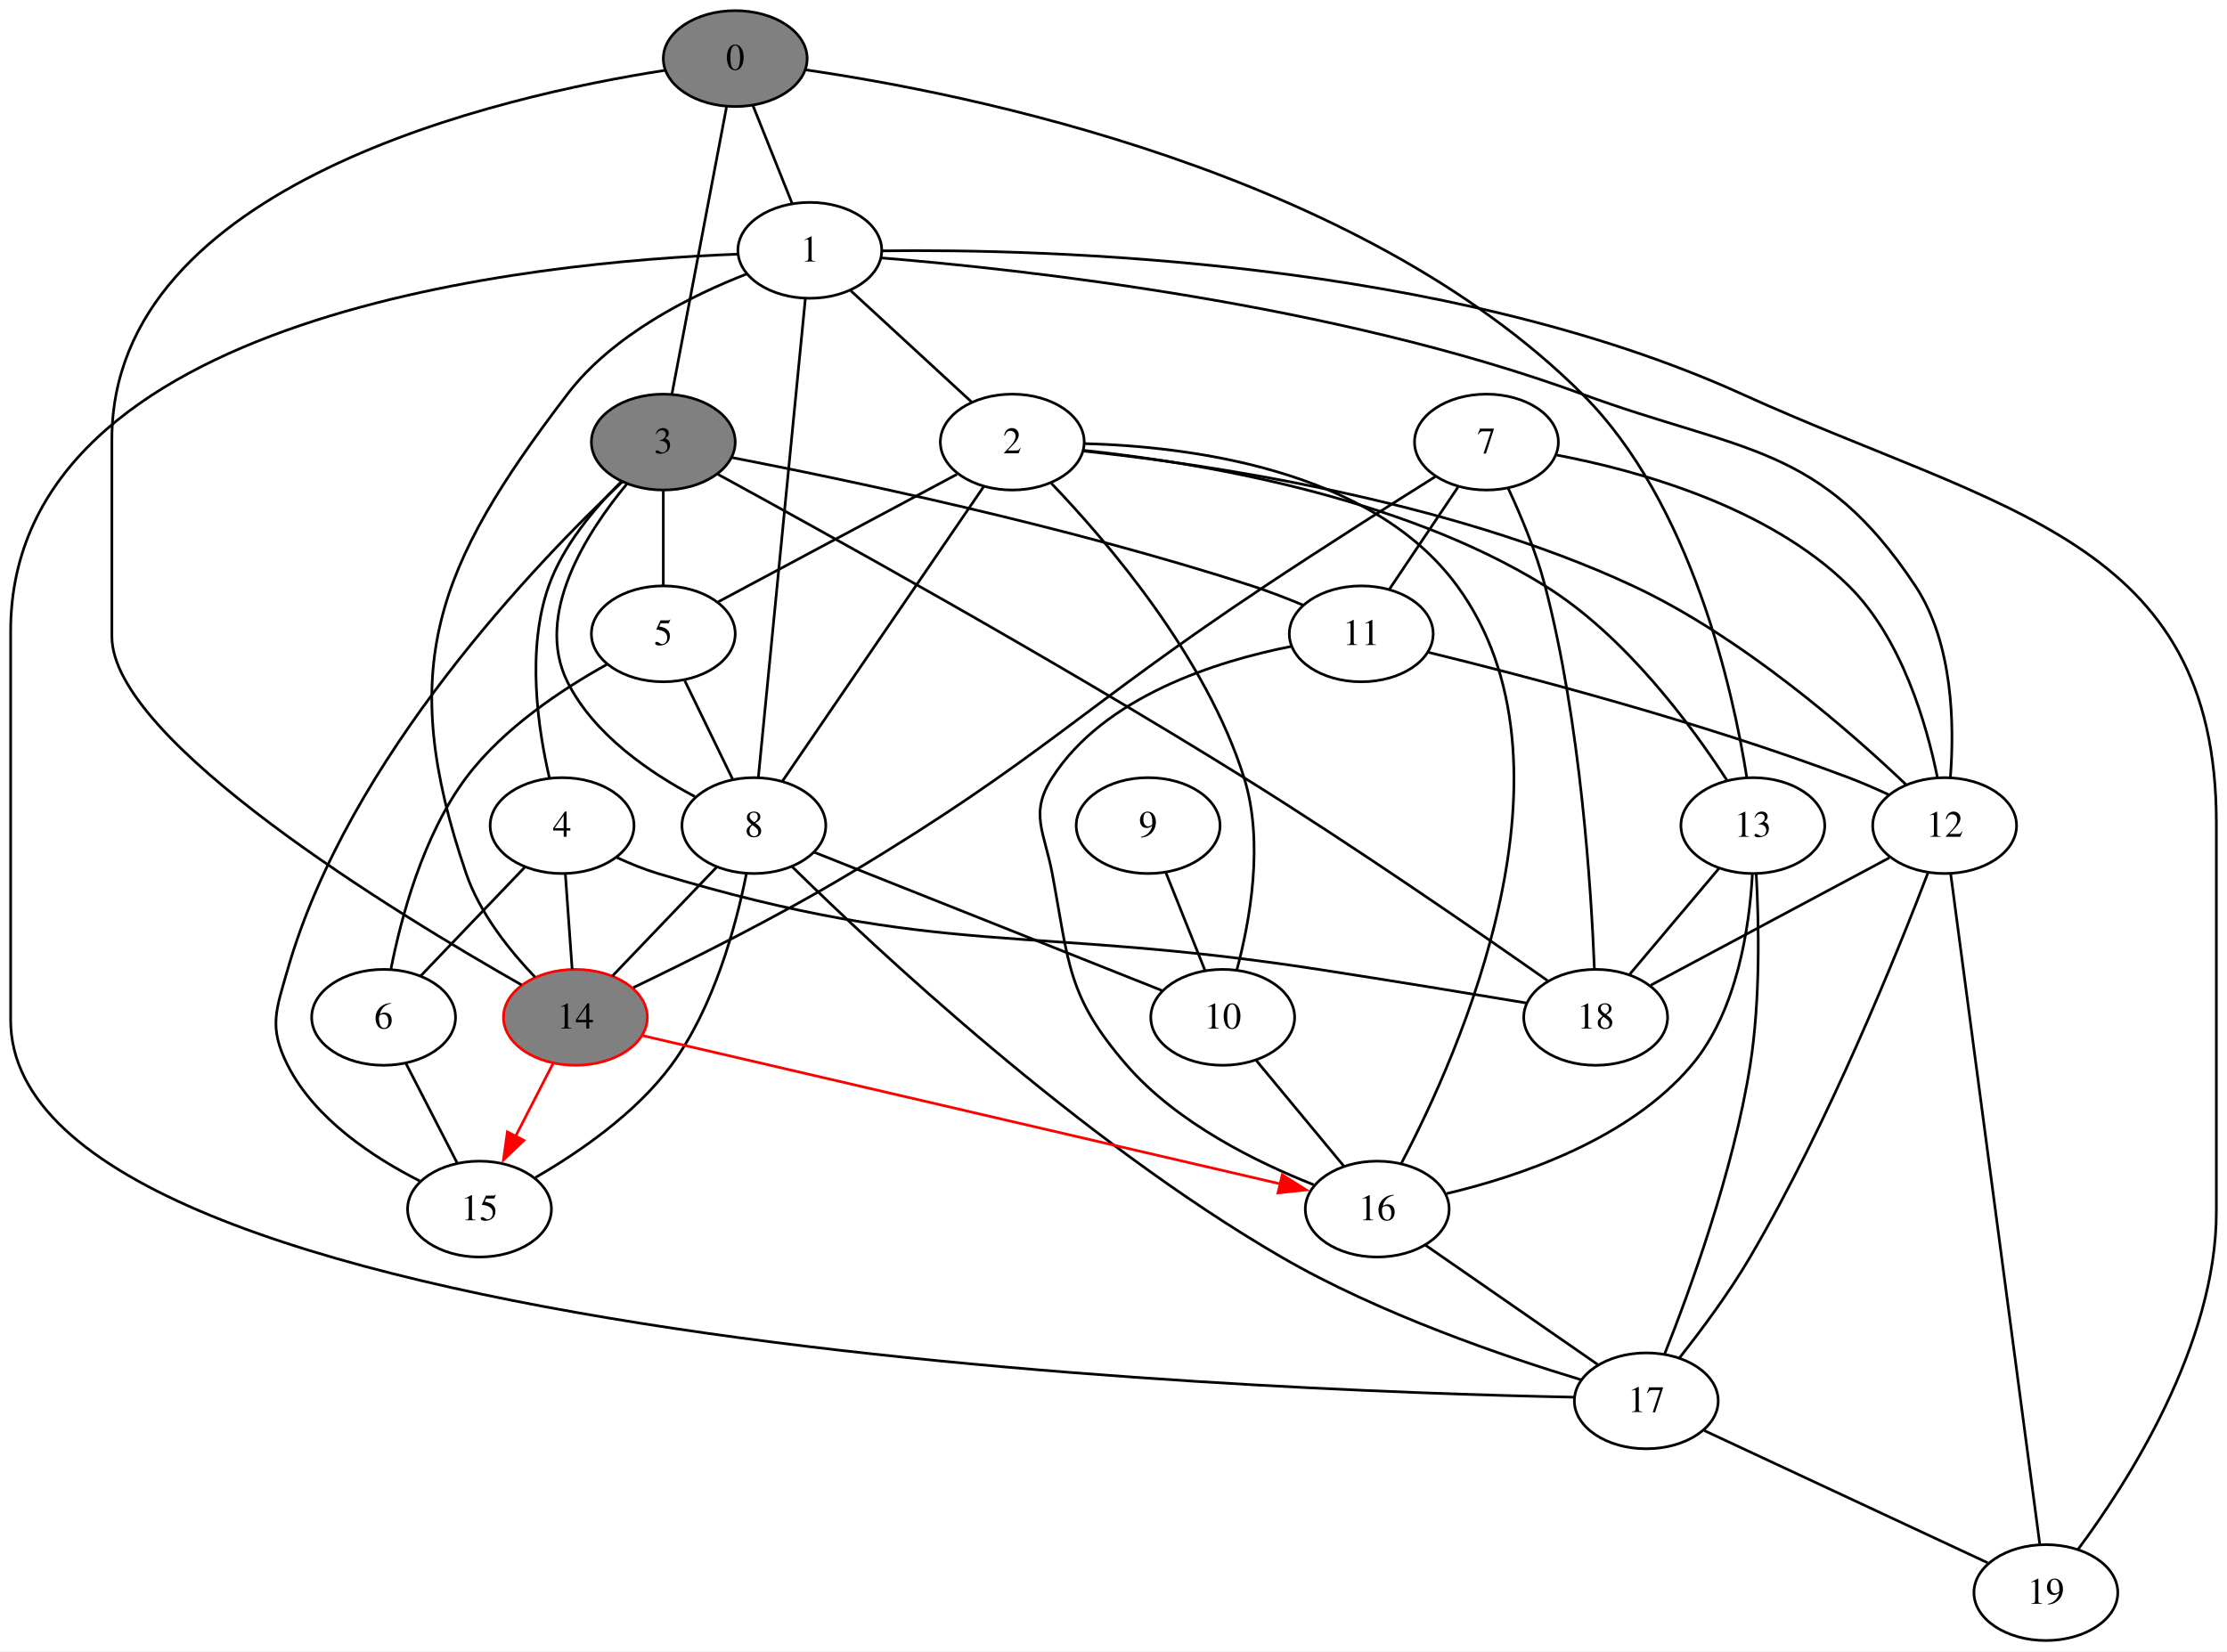
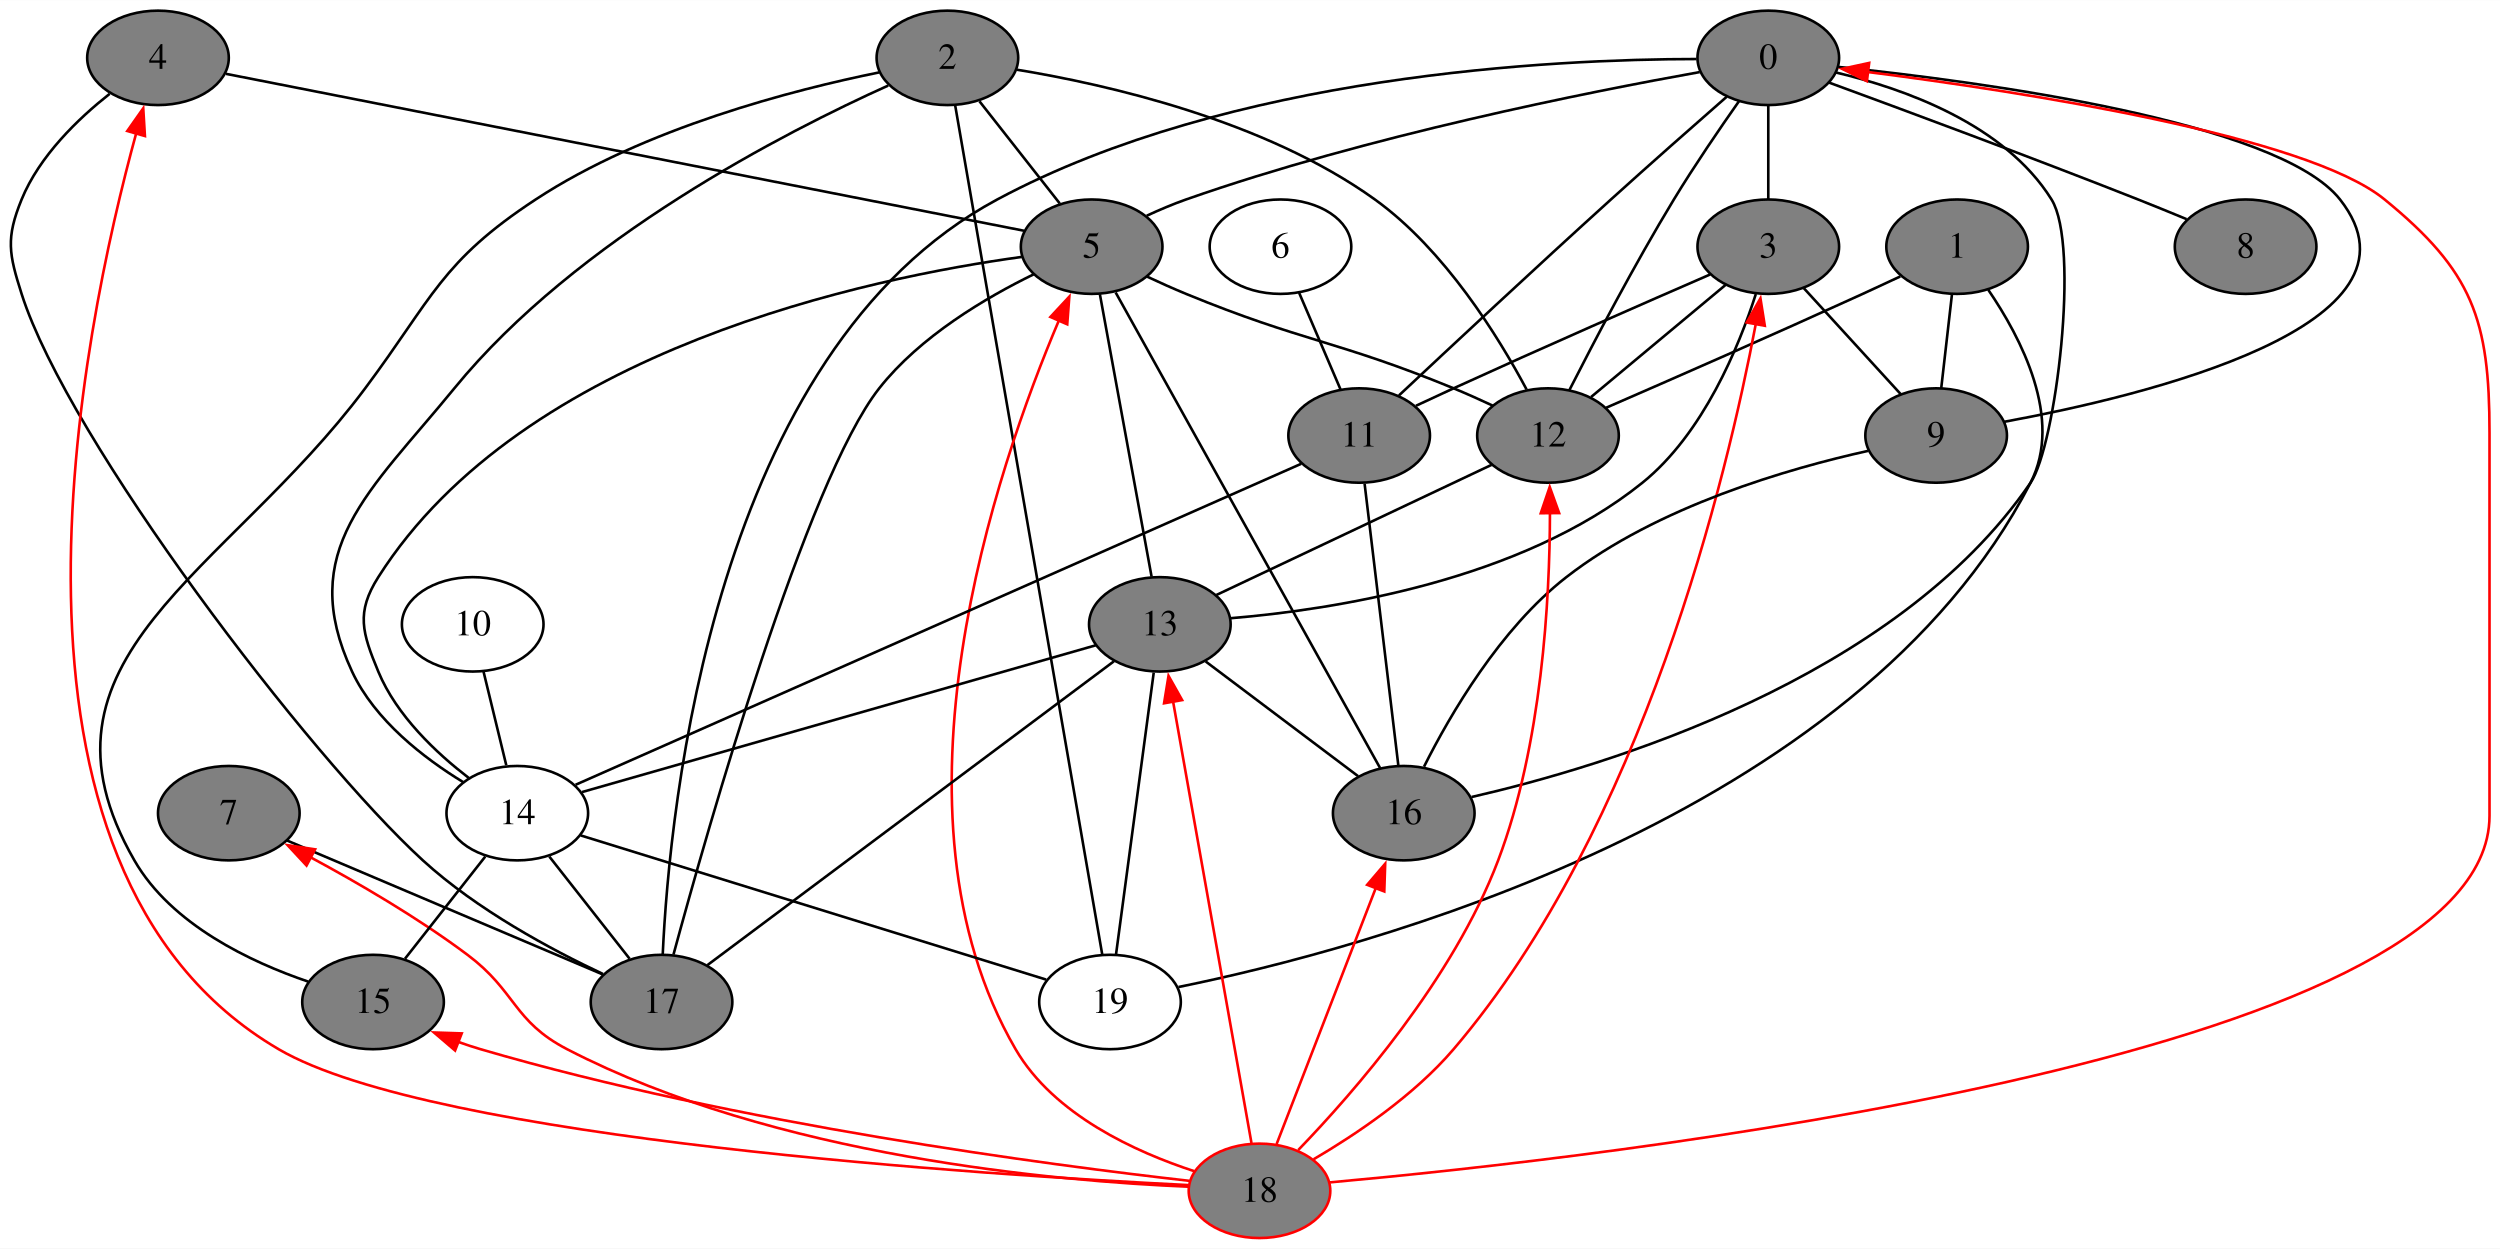
- <svg xmlns="http://www.w3.org/2000/svg" width="836pt" height="620pt" viewBox="0.00 0.00 836.00 620.00">
-   <g id="graph0" class="graph" transform="scale(1 1) rotate(0) translate(4 616)">
-     <polygon fill="white" stroke="none" points="-4,4 -4,-616 832,-616 832,4 -4,4" />
+ <svg xmlns="http://www.w3.org/2000/svg" width="953pt" height="476pt" viewBox="0.00 0.00 953.24 476.00">
+   <g id="graph0" class="graph" transform="scale(1 1) rotate(0) translate(4 472)">
+     <polygon fill="white" stroke="none" points="-4,4 -4,-472 949.24,-472 949.24,4 -4,4" />
    <g id="node1" class="node">
-       <ellipse fill="gray" stroke="black" cx="272" cy="-594" rx="27" ry="18" />
-       <text text-anchor="middle" x="272" y="-589.8" font-family="Times,serif" font-size="14.00">0</text>
+       <ellipse fill="gray" stroke="black" cx="670.24" cy="-450" rx="27" ry="18" />
+       <text text-anchor="middle" x="670.24" y="-445.8" font-family="Times,serif" font-size="14.00">0</text>
+     </g>
+     <g id="node4" class="node">
+       <ellipse fill="gray" stroke="black" cx="670.24" cy="-378" rx="27" ry="18" />
+       <text text-anchor="middle" x="670.24" y="-373.8" font-family="Times,serif" font-size="14.00">3</text>
+     </g>
+     <g id="edge1" class="edge">
+       <path fill="none" stroke="black" d="M670.24,-431.7C670.24,-420.85 670.24,-406.92 670.24,-396.1" />
+     </g>
+     <g id="node6" class="node">
+       <ellipse fill="gray" stroke="black" cx="412.24" cy="-378" rx="27" ry="18" />
+       <text text-anchor="middle" x="412.24" y="-373.8" font-family="Times,serif" font-size="14.00">5</text>
+     </g>
+     <g id="edge2" class="edge">
+       <path fill="none" stroke="black" d="M644.1,-444.58C602.08,-437.06 517.22,-420.23 448.24,-396 443.28,-394.26 438.1,-392.05 433.25,-389.81" />
+     </g>
+     <g id="node9" class="node">
+       <ellipse fill="gray" stroke="black" cx="852.24" cy="-378" rx="27" ry="18" />
+       <text text-anchor="middle" x="852.24" y="-373.8" font-family="Times,serif" font-size="14.00">8</text>
+     </g>
+     <g id="edge3" class="edge">
+       <path fill="none" stroke="black" d="M693.29,-440.61C721.28,-430.35 769.89,-412.34 811.24,-396 817.26,-393.62 823.74,-390.97 829.74,-388.49" />
+     </g>
+     <g id="node10" class="node">
+       <ellipse fill="gray" stroke="black" cx="734.24" cy="-306" rx="27" ry="18" />
+       <text text-anchor="middle" x="734.24" y="-301.8" font-family="Times,serif" font-size="14.00">9</text>
+     </g>
+     <g id="edge4" class="edge">
+       <path fill="none" stroke="black" d="M697.07,-446.53C749.98,-441.06 864.71,-425.93 888.24,-396 926.02,-347.93 813.24,-320.98 760.19,-311.23" />
+     </g>
+     <g id="node12" class="node">
+       <ellipse fill="gray" stroke="black" cx="514.24" cy="-306" rx="27" ry="18" />
+       <text text-anchor="middle" x="514.24" y="-301.8" font-family="Times,serif" font-size="14.00">11</text>
+     </g>
+     <g id="edge5" class="edge">
+       <path fill="none" stroke="black" d="M654.36,-435.15C642.21,-424.52 625.08,-409.43 610.24,-396 581.42,-369.92 548.27,-338.97 529.43,-321.3" />
+     </g>
+     <g id="node13" class="node">
+       <ellipse fill="gray" stroke="black" cx="586.24" cy="-306" rx="27" ry="18" />
+       <text text-anchor="middle" x="586.24" y="-301.8" font-family="Times,serif" font-size="14.00">12</text>
+     </g>
+     <g id="edge6" class="edge">
+       <path fill="none" stroke="black" d="M659.1,-433.51C651.76,-423.08 642.09,-408.93 634.24,-396 619.21,-371.24 603.61,-341.42 594.42,-323.36" />
+     </g>
+     <g id="node17" class="node">
+       <ellipse fill="gray" stroke="black" cx="531.24" cy="-162" rx="27" ry="18" />
+       <text text-anchor="middle" x="531.24" y="-157.8" font-family="Times,serif" font-size="14.00">16</text>
+     </g>
+     <g id="edge7" class="edge">
+       <path fill="none" stroke="black" d="M695.99,-444.43C721.85,-438.31 760.34,-424.72 778.24,-396 789.2,-378.41 779.87,-302.08 770.24,-288 718.83,-212.82 607.58,-179.72 557.09,-168.16" />
+     </g>
+     <g id="node18" class="node">
+       <ellipse fill="gray" stroke="black" cx="248.24" cy="-90" rx="27" ry="18" />
+       <text text-anchor="middle" x="248.24" y="-85.8" font-family="Times,serif" font-size="14.00">17</text>
+     </g>
+     <g id="edge8" class="edge">
+       <path fill="none" stroke="black" d="M642.88,-449.55C588.66,-449.51 465.13,-443.7 376.24,-396 267.95,-337.89 251.26,-163.8 248.7,-108.24" />
+     </g>
+     <g id="node19" class="node">
+       <ellipse fill="gray" stroke="red" cx="476.24" cy="-18" rx="27" ry="18" />
+       <text text-anchor="middle" x="476.24" y="-13.8" font-family="Times,serif" font-size="14.00">18</text>
+     </g>
+     <g id="edge9" class="edge">
+       <path fill="none" stroke="red" d="M708.19,-444.6C766.72,-437.13 875.4,-420.39 905.24,-396 938.82,-368.56 945.24,-350.37 945.24,-307 945.24,-307 945.24,-307 945.24,-161 945.24,-67.95 602.8,-30.24 503.14,-21.23" />
+       <polygon fill="red" stroke="red" points="707.84,-441.11 698.35,-445.82 708.71,-448.06 707.84,-441.11" />
    </g>
    <g id="node2" class="node">
-       <ellipse fill="none" stroke="black" cx="300" cy="-522" rx="27" ry="18" />
-       <text text-anchor="middle" x="300" y="-517.8" font-family="Times,serif" font-size="14.00">1</text>
-     </g>
-     <g id="edge1" class="edge">
-       <path fill="none" stroke="black" d="M278.64,-576.41C283.1,-565.25 288.96,-550.6 293.41,-539.47" />
-     </g>
-     <g id="node4" class="node">
-       <ellipse fill="gray" stroke="black" cx="245" cy="-450" rx="27" ry="18" />
-       <text text-anchor="middle" x="245" y="-445.8" font-family="Times,serif" font-size="14.00">3</text>
-     </g>
-     <g id="edge2" class="edge">
-       <path fill="none" stroke="black" d="M268.74,-575.87C263.55,-548.58 253.47,-495.52 248.27,-468.19" />
+       <ellipse fill="gray" stroke="black" cx="742.24" cy="-378" rx="27" ry="18" />
+       <text text-anchor="middle" x="742.24" y="-373.8" font-family="Times,serif" font-size="14.00">1</text>
+     </g>
+     <g id="edge10" class="edge">
+       <path fill="none" stroke="black" d="M740.26,-359.7C739.02,-348.85 737.43,-334.92 736.19,-324.1" />
+     </g>
+     <g id="edge11" class="edge">
+       <path fill="none" stroke="black" d="M720.58,-366.66C715.86,-364.44 710.89,-362.13 706.24,-360 672.27,-344.48 632.57,-327.09 608.43,-316.6" />
+     </g>
+     <g id="node20" class="node">
+       <ellipse fill="none" stroke="black" cx="419.24" cy="-90" rx="27" ry="18" />
+       <text text-anchor="middle" x="419.24" y="-85.8" font-family="Times,serif" font-size="14.00">19</text>
+     </g>
+     <g id="edge12" class="edge">
+       <path fill="none" stroke="black" d="M754.1,-361.58C766.58,-343.32 782.81,-312.32 770.24,-288 703.76,-159.33 514.87,-109.88 445.34,-95.71" />
+     </g>
+     <g id="node3" class="node">
+       <ellipse fill="gray" stroke="black" cx="357.24" cy="-450" rx="27" ry="18" />
+       <text text-anchor="middle" x="357.24" y="-445.8" font-family="Times,serif" font-size="14.00">2</text>
+     </g>
+     <g id="edge13" class="edge">
+       <path fill="none" stroke="black" d="M369.45,-433.46C378.56,-421.86 390.96,-406.08 400.07,-394.49" />
+     </g>
+     <g id="edge14" class="edge">
+       <path fill="none" stroke="black" d="M383.76,-445.48C418.01,-439.85 478.21,-426.23 520.24,-396 546.94,-376.79 567.42,-343.53 578.07,-323.57" />
+     </g>
+     <g id="node15" class="node">
+       <ellipse fill="none" stroke="black" cx="193.24" cy="-162" rx="27" ry="18" />
+       <text text-anchor="middle" x="193.24" y="-157.8" font-family="Times,serif" font-size="14.00">14</text>
+     </g>
+     <g id="edge15" class="edge">
+       <path fill="none" stroke="black" d="M334.67,-439.44C295.82,-421.94 215.99,-381.21 169.24,-324 136.95,-284.48 108.7,-262.27 130.24,-216 138.93,-197.34 157.77,-182.9 172.6,-173.84" />
+     </g>
+     <g id="node16" class="node">
+       <ellipse fill="gray" stroke="black" cx="138.24" cy="-90" rx="27" ry="18" />
+       <text text-anchor="middle" x="138.24" y="-85.8" font-family="Times,serif" font-size="14.00">15</text>
+     </g>
+     <g id="edge16" class="edge">
+       <path fill="none" stroke="black" d="M331.27,-444.46C298.58,-437.83 241.72,-423.24 200.24,-396 164.2,-372.34 161.04,-358.54 135.24,-324 81.96,-252.65 2.86,-221.2 47.24,-144 61.36,-119.43 91.74,-105.18 113.52,-97.77" />
+     </g>
+     <g id="edge17" class="edge">
+       <path fill="none" stroke="black" d="M360.23,-431.73C370.73,-371.12 405.83,-168.44 416.28,-108.09" />
+     </g>
+     <g id="edge18" class="edge">
+       <path fill="none" stroke="black" d="M683.81,-362.15C694.67,-350.28 709.83,-333.7 720.69,-321.82" />
+     </g>
+     <g id="edge19" class="edge">
+       <path fill="none" stroke="black" d="M648.05,-367.4C623.91,-356.91 584.21,-339.52 550.24,-324 545.59,-321.87 540.62,-319.56 535.9,-317.34" />
+     </g>
+     <g id="edge20" class="edge">
+       <path fill="none" stroke="black" d="M654.04,-363.5C639.26,-351.19 617.53,-333.07 602.67,-320.69" />
    </g>
    <g id="node14" class="node">
-       <ellipse fill="none" stroke="black" cx="654" cy="-306" rx="27" ry="18" />
-       <text text-anchor="middle" x="654" y="-301.8" font-family="Times,serif" font-size="14.00">13</text>
-     </g>
-     <g id="edge3" class="edge">
-       <path fill="none" stroke="black" d="M298.48,-589.76C358.4,-581.07 505.74,-551.94 590,-468 631.13,-427.03 646.62,-356.33 651.75,-324.01" />
-     </g>
-     <g id="node15" class="node">
-       <ellipse fill="gray" stroke="red" cx="212" cy="-234" rx="27" ry="18" />
-       <text text-anchor="middle" x="212" y="-229.8" font-family="Times,serif" font-size="14.00">14</text>
-     </g>
-     <g id="edge4" class="edge">
-       <path fill="none" stroke="black" d="M245.61,-589.59C184.42,-580.07 38,-547.23 38,-451 38,-451 38,-451 38,-377 38,-337.72 145.8,-272.3 191.7,-246.23" />
-     </g>
-     <g id="node3" class="node">
-       <ellipse fill="none" stroke="black" cx="376" cy="-450" rx="27" ry="18" />
-       <text text-anchor="middle" x="376" y="-445.8" font-family="Times,serif" font-size="14.00">2</text>
-     </g>
-     <g id="edge5" class="edge">
-       <path fill="none" stroke="black" d="M315.38,-506.83C328.57,-494.69 347.46,-477.28 360.64,-465.14" />
-     </g>
-     <g id="node9" class="node">
-       <ellipse fill="none" stroke="black" cx="279" cy="-306" rx="27" ry="18" />
-       <text text-anchor="middle" x="279" y="-301.8" font-family="Times,serif" font-size="14.00">8</text>
-     </g>
-     <g id="edge6" class="edge">
-       <path fill="none" stroke="black" d="M298.32,-503.85C294.38,-463.78 284.63,-364.38 280.69,-324.23" />
-     </g>
-     <g id="node13" class="node">
-       <ellipse fill="none" stroke="black" cx="726" cy="-306" rx="27" ry="18" />
-       <text text-anchor="middle" x="726" y="-301.8" font-family="Times,serif" font-size="14.00">12</text>
-     </g>
-     <g id="edge7" class="edge">
-       <path fill="none" stroke="black" d="M326.79,-519.17C378.92,-514.94 497.03,-502.11 590,-468 650.19,-445.92 679.57,-449.43 715,-396 729.28,-374.46 729.67,-343.43 728.17,-324.28" />
-     </g>
-     <g id="edge8" class="edge">
-       <path fill="none" stroke="black" d="M276.3,-513.13C255.52,-505.03 226.06,-490.4 209,-468 159.47,-402.94 144.57,-365.37 171,-288 176.11,-273.03 187.37,-259.01 196.79,-249.15" />
-     </g>
-     <g id="node18" class="node">
-       <ellipse fill="none" stroke="black" cx="614" cy="-90" rx="27" ry="18" />
-       <text text-anchor="middle" x="614" y="-85.8" font-family="Times,serif" font-size="14.00">17</text>
-     </g>
-     <g id="edge9" class="edge">
-       <path fill="none" stroke="black" d="M272.85,-520.56C199,-517.78 0,-499.14 0,-379 0,-379 0,-379 0,-233 0,-110.73 468,-93.72 586.82,-91.37" />
-     </g>
-     <g id="node20" class="node">
-       <ellipse fill="none" stroke="black" cx="764" cy="-18" rx="27" ry="18" />
-       <text text-anchor="middle" x="764" y="-13.8" font-family="Times,serif" font-size="14.00">19</text>
-     </g>
-     <g id="edge10" class="edge">
-       <path fill="none" stroke="black" d="M327.31,-521.81C388.17,-522.58 538.38,-518.72 650,-468 747.11,-423.87 828,-413.67 828,-307 828,-307 828,-307 828,-161 828,-110.97 794.58,-59.09 776.04,-34.17" />
-     </g>
-     <g id="node6" class="node">
-       <ellipse fill="none" stroke="black" cx="245" cy="-378" rx="27" ry="18" />
-       <text text-anchor="middle" x="245" y="-373.8" font-family="Times,serif" font-size="14.00">5</text>
-     </g>
-     <g id="edge11" class="edge">
-       <path fill="none" stroke="black" d="M355.24,-437.91C330.71,-424.8 290.15,-403.12 265.66,-390.04" />
-     </g>
-     <g id="edge12" class="edge">
-       <path fill="none" stroke="black" d="M365.25,-433.26C346.6,-405.97 308.48,-350.15 289.8,-322.81" />
+       <ellipse fill="gray" stroke="black" cx="438.24" cy="-234" rx="27" ry="18" />
+       <text text-anchor="middle" x="438.24" y="-229.8" font-family="Times,serif" font-size="14.00">13</text>
+     </g>
+     <g id="edge21" class="edge">
+       <path fill="none" stroke="black" d="M665.5,-359.96C659.02,-339.83 645.48,-306.73 622.24,-288 575.78,-250.56 504.01,-239.56 465.27,-236.34" />
+     </g>
+     <g id="edge22" class="edge">
+       <path fill="none" stroke="red" d="M665.49,-348.62C654.54,-290.63 622.66,-156.86 550.24,-72 535.16,-54.33 513,-39.48 496.86,-30.03" />
+       <polygon fill="red" stroke="red" points="662.02,-349.1 667.25,-358.31 668.91,-347.85 662.02,-349.1" />
+     </g>
+     <g id="node5" class="node">
+       <ellipse fill="gray" stroke="black" cx="56.24" cy="-450" rx="27" ry="18" />
+       <text text-anchor="middle" x="56.24" y="-445.8" font-family="Times,serif" font-size="14.00">4</text>
+     </g>
+     <g id="edge23" class="edge">
+       <path fill="none" stroke="black" d="M82.13,-443.91C147.89,-430.98 320.79,-396.98 386.45,-384.07" />
+     </g>
+     <g id="edge24" class="edge">
+       <path fill="none" stroke="black" d="M37.83,-436.3C25.77,-426.79 11.02,-412.59 4.24,-396 -1.81,-381.19 -0.61,-375.25 4.24,-360 22.08,-303.95 113.84,-183.7 157.24,-144 177.88,-125.12 206.35,-109.88 225.92,-100.67" />
+     </g>
+     <g id="edge25" class="edge">
+       <path fill="none" stroke="red" d="M47.97,-421.39C27.44,-346.62 -16.05,-141.25 102.24,-72 161.38,-37.38 373.23,-23.96 449.03,-20.2" />
+       <polygon fill="red" stroke="red" points="44.53,-422.1 50.62,-430.77 51.26,-420.19 44.53,-422.1" />
+     </g>
+     <g id="edge26" class="edge">
+       <path fill="none" stroke="black" d="M433.4,-366.57C438.23,-364.31 443.38,-362 448.24,-360 492.7,-341.71 505.78,-342.29 550.24,-324 555.1,-322 560.24,-319.69 565.08,-317.43" />
+     </g>
+     <g id="edge27" class="edge">
+       <path fill="none" stroke="black" d="M415.38,-359.87C420.37,-332.58 430.09,-279.52 435.09,-252.19" />
+     </g>
+     <g id="edge28" class="edge">
+       <path fill="none" stroke="black" d="M385.6,-374.1C328.6,-366.28 195.51,-339.1 140.24,-252 131.67,-238.49 134.12,-230.78 140.24,-216 147.21,-199.17 162.41,-184.9 174.75,-175.42" />
+     </g>
+     <g id="edge29" class="edge">
+       <path fill="none" stroke="black" d="M421.38,-360.56C443.58,-320.63 500.16,-218.89 522.23,-179.2" />
+     </g>
+     <g id="edge30" class="edge">
+       <path fill="none" stroke="black" d="M390.1,-367.45C371.96,-358.6 346.83,-343.81 331.24,-324 303.49,-288.74 265.73,-155.75 252.8,-108.11" />
+     </g>
+     <g id="edge31" class="edge">
+       <path fill="none" stroke="red" d="M399.74,-349.85C375.9,-293.66 330.74,-162.35 383.24,-72 397.81,-46.93 429.15,-32.74 451.42,-25.47" />
+       <polygon fill="red" stroke="red" points="396.52,-351.2 403.73,-358.96 402.93,-348.4 396.52,-351.2" />
+     </g>
+     <g id="node7" class="node">
+       <ellipse fill="none" stroke="black" cx="484.24" cy="-378" rx="27" ry="18" />
+       <text text-anchor="middle" x="484.24" y="-373.8" font-family="Times,serif" font-size="14.00">6</text>
+     </g>
+     <g id="edge32" class="edge">
+       <path fill="none" stroke="black" d="M491.35,-360.41C496.13,-349.25 502.41,-334.6 507.18,-323.47" />
+     </g>
+     <g id="node8" class="node">
+       <ellipse fill="gray" stroke="black" cx="83.24" cy="-162" rx="27" ry="18" />
+       <text text-anchor="middle" x="83.24" y="-157.8" font-family="Times,serif" font-size="14.00">7</text>
+     </g>
+     <g id="edge33" class="edge">
+       <path fill="none" stroke="black" d="M105.49,-151.56C136.98,-138.2 194.23,-113.91 225.81,-100.51" />
+     </g>
+     <g id="edge34" class="edge">
+       <path fill="none" stroke="red" d="M114.38,-145.19C132.5,-135.43 155.4,-122.11 174.24,-108 192.86,-94.05 191.59,-82.71 212.24,-72 291.51,-30.91 399.45,-21.63 449.15,-19.57" />
+       <polygon fill="red" stroke="red" points="112.88,-142.03 105.67,-149.79 116.15,-148.21 112.88,-142.03" />
+     </g>
+     <g id="edge35" class="edge">
+       <path fill="none" stroke="black" d="M708.27,-300.14C678.1,-293.45 628.03,-279.05 593.24,-252 567.97,-232.35 548.92,-199.55 538.97,-179.73" />
    </g>
    <g id="node11" class="node">
-       <ellipse fill="none" stroke="black" cx="455" cy="-234" rx="27" ry="18" />
-       <text text-anchor="middle" x="455" y="-229.8" font-family="Times,serif" font-size="14.00">10</text>
-     </g>
-     <g id="edge13" class="edge">
-       <path fill="none" stroke="black" d="M390.68,-434.5C411.53,-412.76 448.75,-369.41 463,-324 470.62,-299.72 465.19,-270.03 460.31,-251.82" />
-     </g>
-     <g id="edge14" class="edge">
-       <path fill="none" stroke="black" d="M402.69,-446.64C447.28,-441.91 538.9,-428.74 609,-396 650.16,-376.77 690.65,-341.26 711.5,-321.4" />
-     </g>
-     <g id="edge15" class="edge">
-       <path fill="none" stroke="black" d="M402.88,-446.88C443.22,-442.64 520.59,-430.36 576,-396 606.21,-377.27 631.21,-343.21 644.24,-323.09" />
-     </g>
-     <g id="node17" class="node">
-       <ellipse fill="none" stroke="black" cx="513" cy="-162" rx="27" ry="18" />
-       <text text-anchor="middle" x="513" y="-157.8" font-family="Times,serif" font-size="14.00">16</text>
-     </g>
-     <g id="edge16" class="edge">
-       <path fill="none" stroke="black" d="M403.19,-449.43C441.62,-448.39 510.76,-440.06 543,-396 592.26,-328.69 543.67,-220.24 522.13,-179.32" />
-     </g>
-     <g id="node5" class="node">
-       <ellipse fill="none" stroke="black" cx="207" cy="-306" rx="27" ry="18" />
-       <text text-anchor="middle" x="207" y="-301.8" font-family="Times,serif" font-size="14.00">4</text>
-     </g>
-     <g id="edge17" class="edge">
-       <path fill="none" stroke="black" d="M229.06,-434.99C219.19,-425.2 207.39,-411.19 202,-396 193.52,-372.08 197.95,-342.28 202.24,-323.95" />
-     </g>
-     <g id="edge18" class="edge">
-       <path fill="none" stroke="black" d="M245,-431.7C245,-420.85 245,-406.92 245,-396.1" />
-     </g>
-     <g id="edge19" class="edge">
-       <path fill="none" stroke="black" d="M231.27,-434.21C216.4,-416.29 196.39,-385.37 209,-360 218.91,-340.07 240.28,-325.64 256.82,-316.91" />
-     </g>
-     <g id="node12" class="node">
-       <ellipse fill="none" stroke="black" cx="507" cy="-378" rx="27" ry="18" />
-       <text text-anchor="middle" x="507" y="-373.8" font-family="Times,serif" font-size="14.00">11</text>
-     </g>
-     <g id="edge20" class="edge">
-       <path fill="none" stroke="black" d="M270.89,-444.17C312.54,-436.1 396.77,-418.5 466,-396 472.3,-393.95 479,-391.36 485.11,-388.82" />
-     </g>
-     <g id="node16" class="node">
-       <ellipse fill="none" stroke="black" cx="176" cy="-162" rx="27" ry="18" />
-       <text text-anchor="middle" x="176" y="-157.8" font-family="Times,serif" font-size="14.00">15</text>
-     </g>
-     <g id="edge21" class="edge">
-       <path fill="none" stroke="black" d="M229.62,-435.12C198.03,-405.37 126.84,-331.65 104,-252 99.59,-236.62 96.78,-230.28 104,-216 114.3,-195.64 136.51,-181.19 153.56,-172.57" />
-     </g>
-     <g id="node19" class="node">
-       <ellipse fill="none" stroke="black" cx="595" cy="-234" rx="27" ry="18" />
-       <text text-anchor="middle" x="595" y="-229.8" font-family="Times,serif" font-size="14.00">18</text>
-     </g>
-     <g id="edge22" class="edge">
-       <path fill="none" stroke="black" d="M265.43,-437.94C304.37,-416.7 391.71,-368.39 463,-324 504.53,-298.14 551.73,-265.49 576.91,-247.81" />
-     </g>
-     <g id="node7" class="node">
-       <ellipse fill="none" stroke="black" cx="140" cy="-234" rx="27" ry="18" />
-       <text text-anchor="middle" x="140" y="-229.8" font-family="Times,serif" font-size="14.00">6</text>
-     </g>
-     <g id="edge23" class="edge">
-       <path fill="none" stroke="black" d="M193.12,-290.5C181.62,-278.48 165.36,-261.49 153.86,-249.49" />
-     </g>
-     <g id="edge24" class="edge">
-       <path fill="none" stroke="black" d="M208.24,-287.7C209.01,-276.85 210.01,-262.92 210.78,-252.1" />
-     </g>
-     <g id="edge25" class="edge">
-       <path fill="none" stroke="black" d="M227.52,-294.03C232.48,-291.74 237.84,-289.56 243,-288 349.64,-255.87 380.93,-268.98 491,-252 517.58,-247.9 547.93,-242.9 568.95,-239.39" />
-     </g>
-     <g id="edge26" class="edge">
-       <path fill="none" stroke="black" d="M223.75,-366.47C207.25,-357.32 184.91,-342.6 171,-324 154.73,-302.25 146.53,-271.29 142.77,-252.2" />
-     </g>
-     <g id="edge27" class="edge">
-       <path fill="none" stroke="black" d="M253.06,-360.41C258.48,-349.25 265.59,-334.6 271,-323.47" />
-     </g>
-     <g id="edge28" class="edge">
-       <path fill="none" stroke="black" d="M148.35,-216.76C154.17,-205.46 161.89,-190.44 167.7,-179.15" />
-     </g>
-     <g id="node8" class="node">
-       <ellipse fill="none" stroke="black" cx="554" cy="-450" rx="27" ry="18" />
-       <text text-anchor="middle" x="554" y="-445.8" font-family="Times,serif" font-size="14.00">7</text>
-     </g>
-     <g id="edge29" class="edge">
-       <path fill="none" stroke="black" d="M543.33,-433.12C535.64,-421.66 525.3,-406.26 517.62,-394.82" />
-     </g>
-     <g id="edge30" class="edge">
-       <path fill="none" stroke="black" d="M580.42,-445.12C610.6,-439.39 659.71,-425.91 690,-396 709.93,-376.33 719.2,-344.15 723.23,-324.35" />
-     </g>
-     <g id="edge31" class="edge">
-       <path fill="none" stroke="black" d="M534.75,-436.99C517.84,-426.38 492.64,-410.39 471,-396 400.78,-349.3 387.31,-331.38 315,-288 287.75,-271.65 254.9,-255.3 233.75,-245.17" />
-     </g>
-     <g id="edge32" class="edge">
-       <path fill="none" stroke="black" d="M562.15,-432.7C566.93,-422.42 572.68,-408.72 576,-396 589.37,-344.8 593.35,-281.97 594.52,-252.21" />
-     </g>
-     <g id="edge33" class="edge">
-       <path fill="none" stroke="black" d="M301.65,-295.99C335.35,-282.59 398.35,-257.53 432.16,-244.08" />
-     </g>
-     <g id="edge34" class="edge">
-       <path fill="none" stroke="black" d="M265.12,-290.5C253.62,-278.48 237.36,-261.49 225.86,-249.49" />
-     </g>
-     <g id="edge35" class="edge">
-       <path fill="none" stroke="black" d="M276.18,-287.84C272.37,-268.79 264.13,-237.85 248,-216 234.54,-197.77 213.02,-183.09 197,-173.85" />
+       <ellipse fill="none" stroke="black" cx="176.24" cy="-234" rx="27" ry="18" />
+       <text text-anchor="middle" x="176.24" y="-229.8" font-family="Times,serif" font-size="14.00">10</text>
    </g>
    <g id="edge36" class="edge">
-       <path fill="none" stroke="black" d="M293.2,-290.73C324.18,-260.27 401.13,-188.04 477,-144 513.94,-122.56 561.19,-106.48 589.45,-97.93" />
-     </g>
-     <g id="node10" class="node">
-       <ellipse fill="none" stroke="black" cx="427" cy="-306" rx="27" ry="18" />
-       <text text-anchor="middle" x="427" y="-301.8" font-family="Times,serif" font-size="14.00">9</text>
+       <path fill="none" stroke="black" d="M180.35,-216.05C182.99,-205.21 186.39,-191.18 189.04,-180.28" />
    </g>
    <g id="edge37" class="edge">
-       <path fill="none" stroke="black" d="M433.64,-288.41C438.1,-277.25 443.96,-262.6 448.41,-251.47" />
+       <path fill="none" stroke="black" d="M492.18,-295.24C433.53,-269.3 274.28,-198.85 215.46,-172.83" />
    </g>
    <g id="edge38" class="edge">
-       <path fill="none" stroke="black" d="M467.59,-217.81C477.31,-206.07 490.72,-189.89 500.44,-178.16" />
+       <path fill="none" stroke="black" d="M516.32,-287.59C519.6,-260.19 525.93,-207.32 529.19,-180.11" />
    </g>
    <g id="edge39" class="edge">
-       <path fill="none" stroke="black" d="M532.28,-371.04C567.97,-362.31 634.93,-344.83 690,-324 694.91,-322.14 700.08,-319.89 704.92,-317.64" />
+       <path fill="none" stroke="black" d="M564.72,-294.82C536.66,-281.55 487.86,-258.47 459.79,-245.19" />
    </g>
    <g id="edge40" class="edge">
-       <path fill="none" stroke="black" d="M480.68,-373.27C452.97,-367.79 410.69,-354.64 391,-324 382.35,-310.54 388.05,-303.73 391,-288 397.33,-254.25 396.51,-241.95 419,-216 437.9,-194.2 468.07,-179.45 489.12,-171.15" />
+       <path fill="none" stroke="red" d="M586.99,-276.44C586.93,-243.46 583.95,-188.11 567.24,-144 550.12,-98.82 512.08,-55.38 491.01,-33.56" />
+       <polygon fill="red" stroke="red" points="583.49,-276.37 586.9,-286.4 590.49,-276.43 583.49,-276.37" />
    </g>
    <g id="edge41" class="edge">
-       <path fill="none" stroke="black" d="M719.82,-288.45C708.41,-258.63 682.48,-194.31 653,-144 645.15,-130.6 634.63,-116.47 626.5,-106.18" />
+       <path fill="none" stroke="black" d="M413.85,-226.03C367.01,-212.65 264.94,-183.49 217.89,-170.04" />
    </g>
    <g id="edge42" class="edge">
-       <path fill="none" stroke="black" d="M705.24,-293.91C680.71,-280.8 640.15,-259.12 615.66,-246.04" />
+       <path fill="none" stroke="black" d="M455.73,-219.83C472.36,-207.32 497.22,-188.6 513.83,-176.11" />
    </g>
    <g id="edge43" class="edge">
-       <path fill="none" stroke="black" d="M728.26,-287.97C735.01,-237.22 754.91,-87.41 761.7,-36.31" />
+       <path fill="none" stroke="black" d="M420.71,-219.9C384.51,-192.84 301.89,-131.1 265.73,-104.07" />
    </g>
    <g id="edge44" class="edge">
-       <path fill="none" stroke="black" d="M653.82,-287.59C652.74,-268.04 648.19,-236.37 631,-216 607.4,-188.02 566.01,-174.18 539.06,-167.82" />
+       <path fill="none" stroke="red" d="M443.29,-204.57C451.29,-159.5 466.65,-73.01 473.18,-36.23" />
+       <polygon fill="red" stroke="red" points="439.85,-203.9 441.55,-214.36 446.74,-205.12 439.85,-203.9" />
    </g>
    <g id="edge45" class="edge">
-       <path fill="none" stroke="black" d="M655.28,-287.81C656.27,-269.8 656.91,-240.73 653,-216 646.68,-176.03 630.29,-131.21 620.9,-107.61" />
+       <path fill="none" stroke="black" d="M435.91,-215.59C432.24,-188.19 425.17,-135.32 421.53,-108.11" />
    </g>
    <g id="edge46" class="edge">
-       <path fill="none" stroke="black" d="M641.2,-289.81C631.3,-278.07 617.67,-261.89 607.78,-250.16" />
+       <path fill="none" stroke="black" d="M181.03,-145.46C171.92,-133.86 159.52,-118.08 150.41,-106.49" />
    </g>
    <g id="edge47" class="edge">
-       <path fill="none" stroke="red" d="M203.65,-216.76C199.42,-208.55 194.19,-198.37 189.42,-189.09" />
-       <polygon fill="red" stroke="red" points="192.68,-187.79 185,-180.49 186.46,-190.99 192.68,-187.79" />
+       <path fill="none" stroke="black" d="M205.45,-145.46C214.56,-133.86 226.96,-118.08 236.07,-106.49" />
    </g>
    <g id="edge48" class="edge">
-       <path fill="none" stroke="red" d="M237.4,-227.09C290.8,-214.68 414.82,-185.83 476.63,-171.46" />
-       <polygon fill="red" stroke="red" points="477.35,-174.88 486.3,-169.21 475.76,-168.07 477.35,-174.88" />
+       <path fill="none" stroke="black" d="M217.43,-153.51C260.81,-140.07 351.38,-112.02 394.89,-98.54" />
    </g>
    <g id="edge49" class="edge">
-       <path fill="none" stroke="black" d="M531.06,-148.49C549.33,-135.82 577.42,-116.35 595.76,-103.64" />
+       <path fill="none" stroke="red" d="M170.77,-74.77C173.61,-73.76 176.46,-72.81 179.24,-72 276.76,-43.45 397.04,-27.73 449.58,-21.8" />
+       <polygon fill="red" stroke="red" points="169.52,-71.5 161.46,-78.38 172.05,-78.03 169.52,-71.5" />
    </g>
    <g id="edge50" class="edge">
-       <path fill="none" stroke="black" d="M635.81,-78.82C664.25,-65.55 713.71,-42.47 742.16,-29.19" />
+       <path fill="none" stroke="red" d="M520.61,-133.54C509.4,-104.6 492.1,-59.94 482.76,-35.82" />
+       <polygon fill="red" stroke="red" points="517.29,-134.68 524.17,-142.74 523.82,-132.15 517.29,-134.68" />
    </g>
  </g>
</svg>
